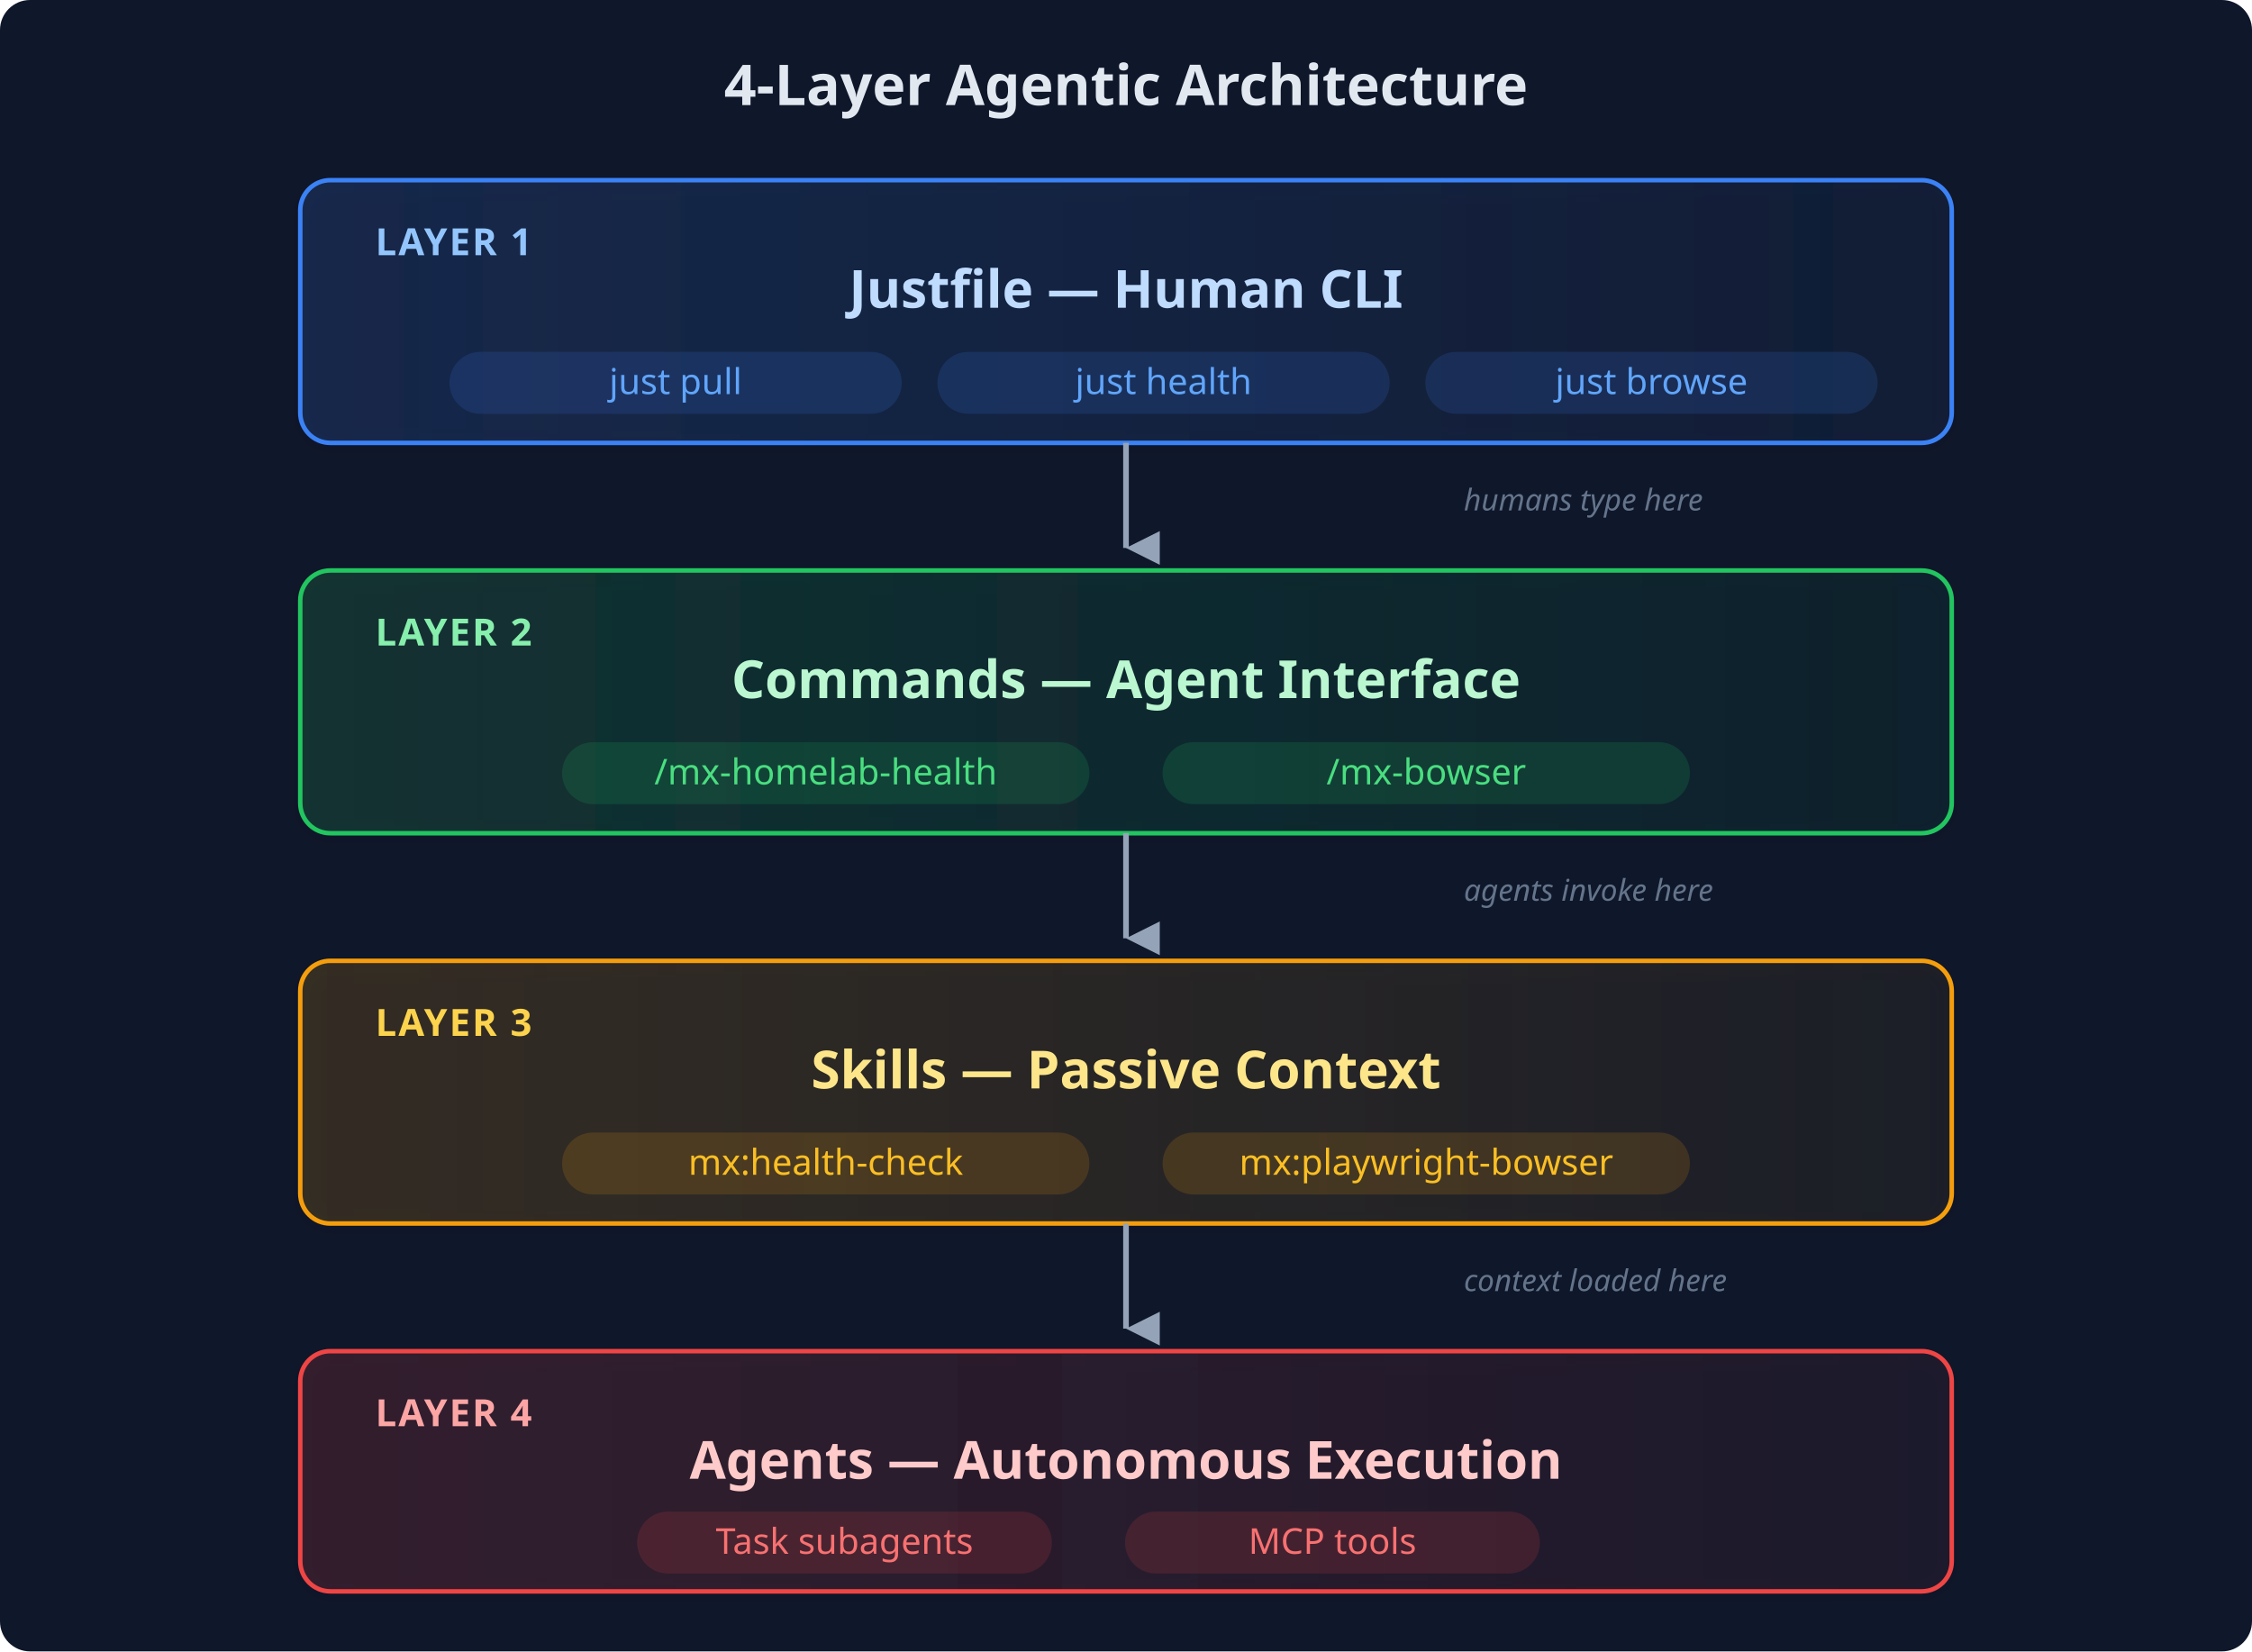
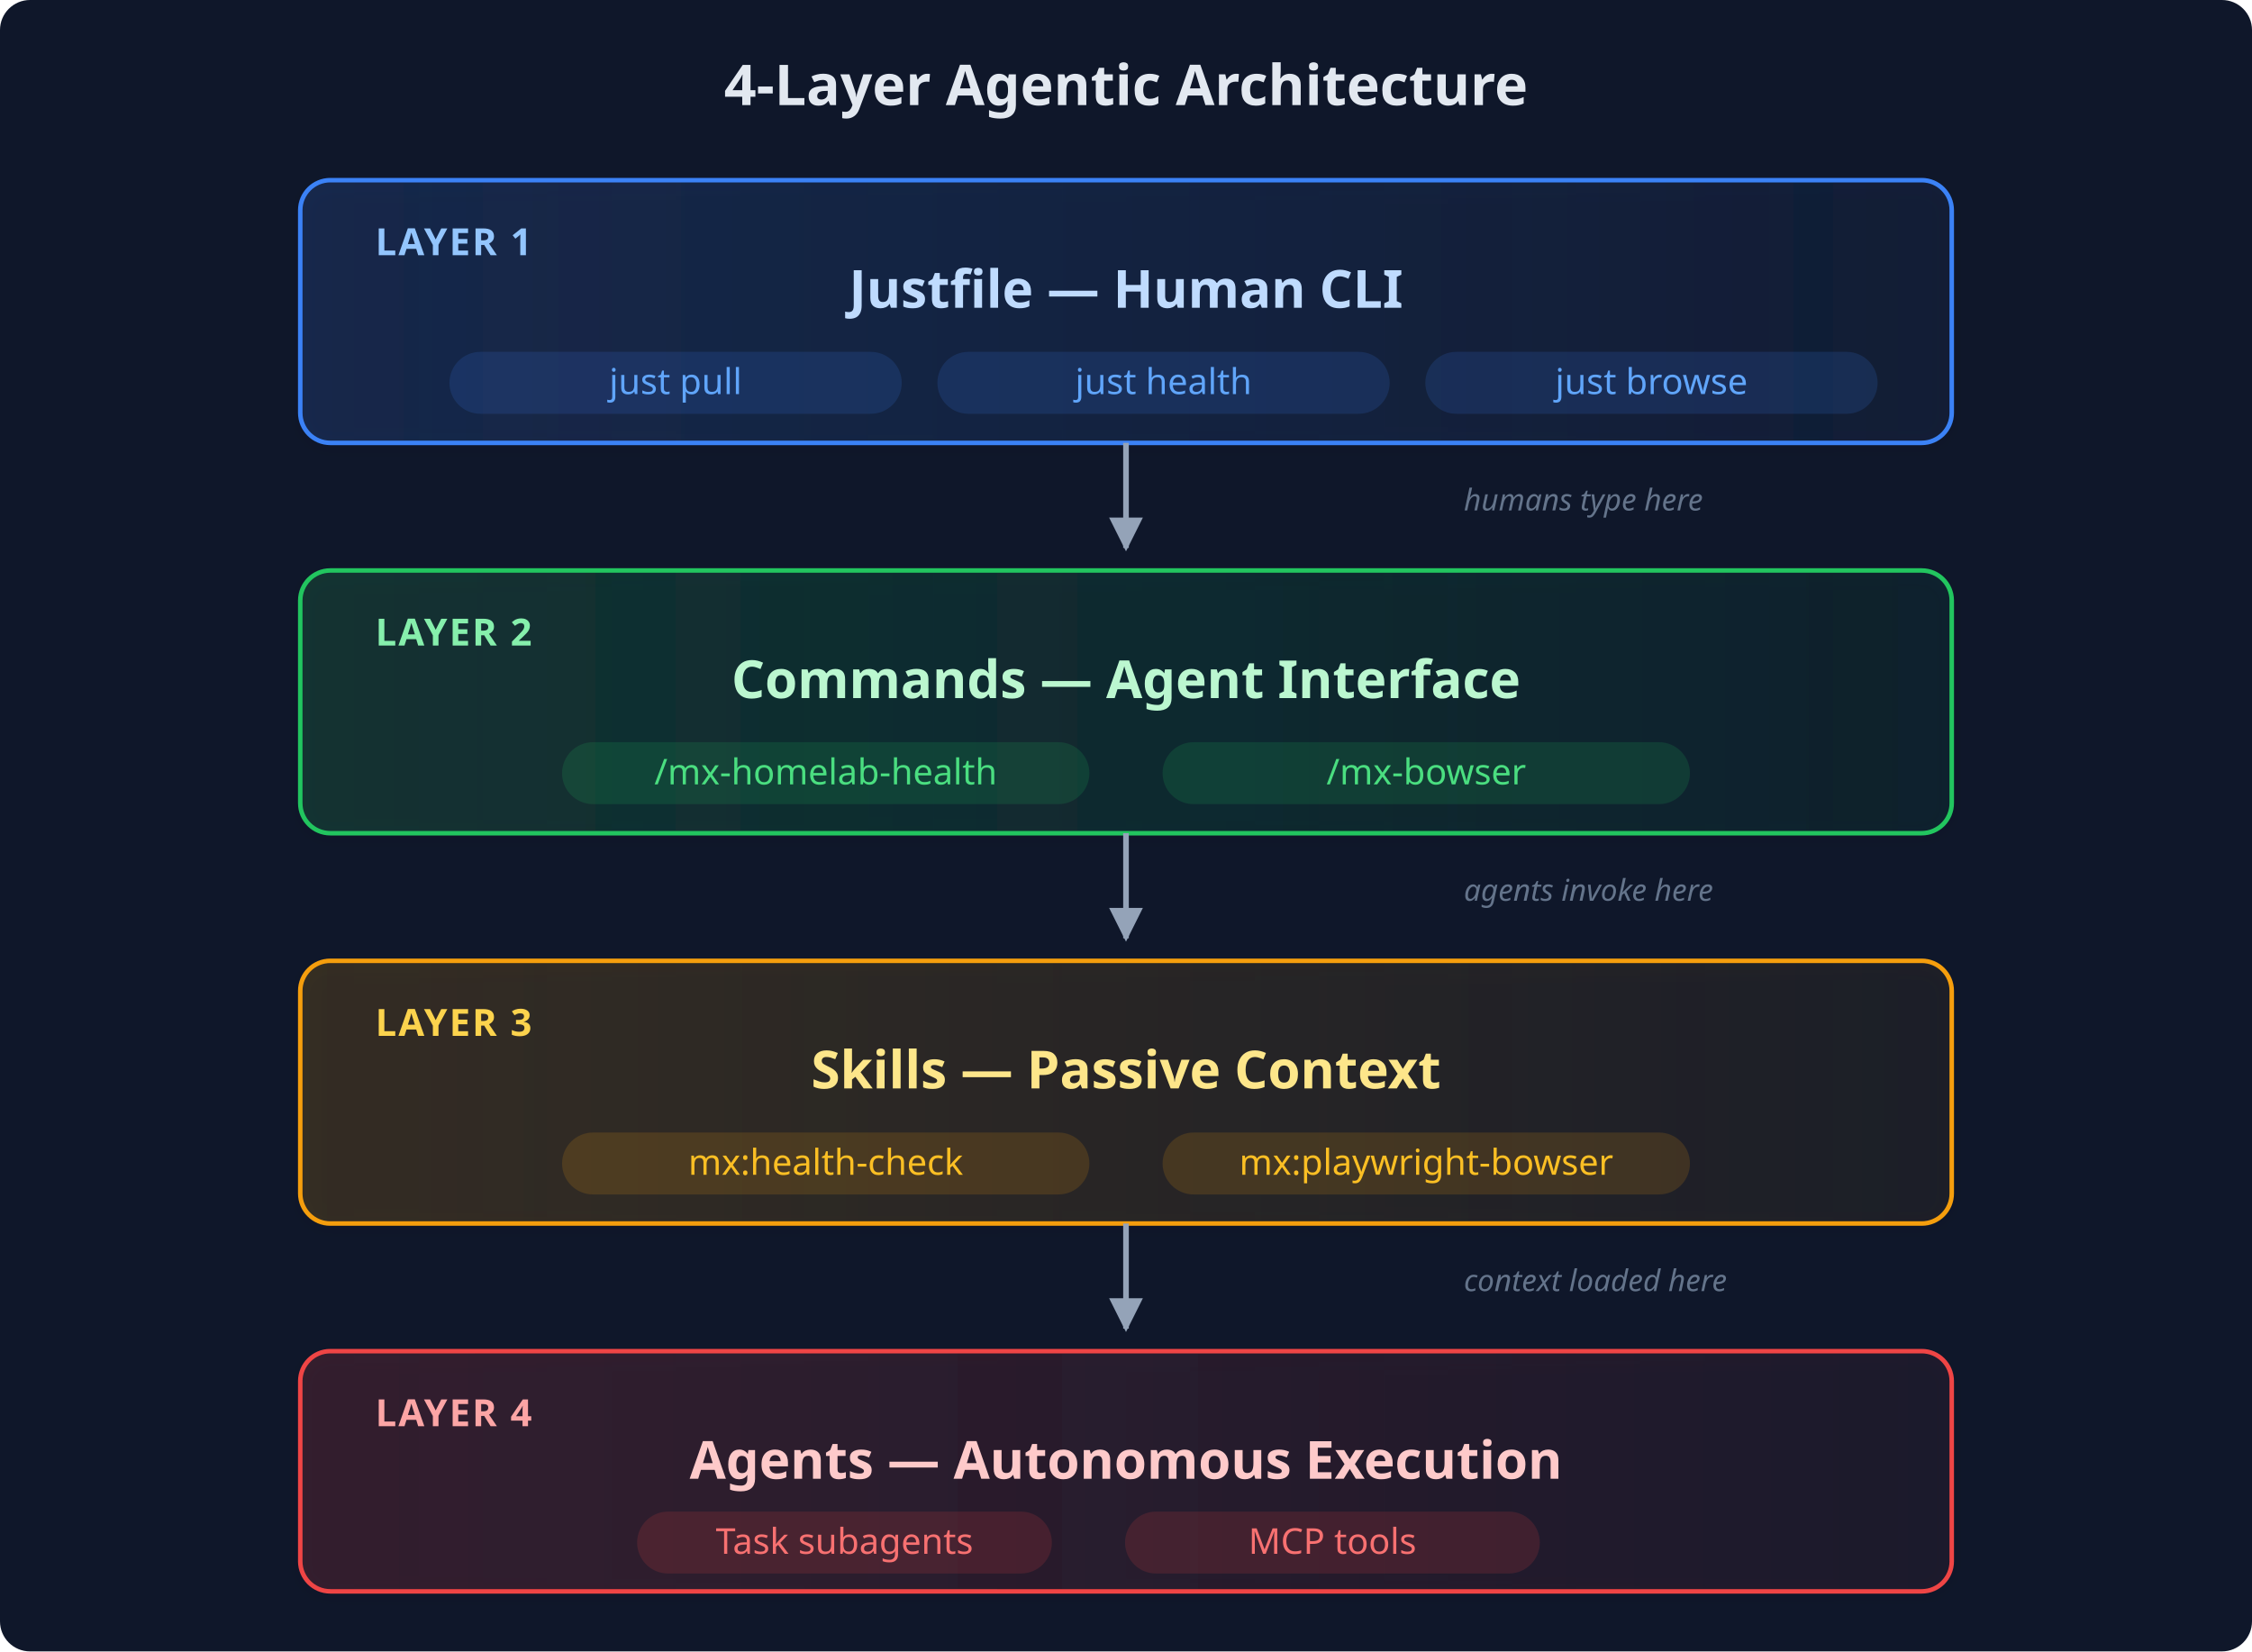
<svg xmlns="http://www.w3.org/2000/svg" viewBox="0 0 600 440" font-family="'Segoe UI', system-ui, -apple-system, sans-serif">
  <defs>
    <linearGradient id="l1Grad" x1="0%" y1="0%" x2="100%" y2="0%">
      <stop offset="0%" style="stop-color:#3b82f6;stop-opacity:0.15" />
      <stop offset="100%" style="stop-color:#3b82f6;stop-opacity:0.05" />
    </linearGradient>
    <linearGradient id="l2Grad" x1="0%" y1="0%" x2="100%" y2="0%">
      <stop offset="0%" style="stop-color:#22c55e;stop-opacity:0.15" />
      <stop offset="100%" style="stop-color:#22c55e;stop-opacity:0.05" />
    </linearGradient>
    <linearGradient id="l3Grad" x1="0%" y1="0%" x2="100%" y2="0%">
      <stop offset="0%" style="stop-color:#f59e0b;stop-opacity:0.15" />
      <stop offset="100%" style="stop-color:#f59e0b;stop-opacity:0.05" />
    </linearGradient>
    <linearGradient id="l4Grad" x1="0%" y1="0%" x2="100%" y2="0%">
      <stop offset="0%" style="stop-color:#ef4444;stop-opacity:0.15" />
      <stop offset="100%" style="stop-color:#ef4444;stop-opacity:0.05" />
    </linearGradient>
    <filter id="shadow" x="-2%" y="-2%" width="104%" height="108%">
      <feDropShadow dx="0" dy="1" stdDeviation="2" flood-opacity="0.12" />
    </filter>
-     <marker id="arrowDown" viewBox="0 0 10 10" refX="5" refY="10" markerWidth="6" markerHeight="6" orient="auto">
-       <path d="M 0 0 L 10 0 L 5 10 z" fill="#94a3b8" />
+     <marker id="arrowDown" viewBox="0 0 10 10" refX="9" refY="5" markerWidth="6" markerHeight="6" orient="auto">
+       <path d="M 0 0 L 10 5 L 0 10 z" fill="#94a3b8" />
    </marker>
  </defs>
  <rect width="600" height="440" rx="8" fill="#0f172a" />
  <text x="300" y="28" text-anchor="middle" fill="#e2e8f0" font-size="15" font-weight="600">4-Layer Agentic Architecture</text>
  <rect x="80" y="48" width="440" height="70" rx="8" fill="url(#l1Grad)" stroke="#3b82f6" stroke-width="1.2" filter="url(#shadow)" />
  <text x="100" y="68" fill="#93c5fd" font-size="10" font-weight="600" letter-spacing="0.5">LAYER 1</text>
  <text x="300" y="82" text-anchor="middle" fill="#bfdbfe" font-size="14" font-weight="600">Justfile — Human CLI</text>
  <rect x="120" y="94" width="120" height="16" rx="8" fill="#3b82f6" opacity="0.15" stroke="#3b82f6" stroke-width="0.5" />
  <text x="180" y="105" text-anchor="middle" fill="#60a5fa" font-size="9.5">just pull</text>
  <rect x="250" y="94" width="120" height="16" rx="8" fill="#3b82f6" opacity="0.15" stroke="#3b82f6" stroke-width="0.5" />
  <text x="310" y="105" text-anchor="middle" fill="#60a5fa" font-size="9.5">just health</text>
  <rect x="380" y="94" width="120" height="16" rx="8" fill="#3b82f6" opacity="0.15" stroke="#3b82f6" stroke-width="0.5" />
  <text x="440" y="105" text-anchor="middle" fill="#60a5fa" font-size="9.5">just browse</text>
  <line x1="300" y1="118" x2="300" y2="146" stroke="#94a3b8" stroke-width="1.5" marker-end="url(#arrowDown)" />
  <text x="390" y="136" fill="#64748b" font-size="8" font-style="italic">humans type here</text>
  <rect x="80" y="152" width="440" height="70" rx="8" fill="url(#l2Grad)" stroke="#22c55e" stroke-width="1.2" filter="url(#shadow)" />
  <text x="100" y="172" fill="#86efac" font-size="10" font-weight="600" letter-spacing="0.5">LAYER 2</text>
  <text x="300" y="186" text-anchor="middle" fill="#bbf7d0" font-size="14" font-weight="600">Commands — Agent Interface</text>
  <rect x="150" y="198" width="140" height="16" rx="8" fill="#22c55e" opacity="0.15" stroke="#22c55e" stroke-width="0.5" />
  <text x="220" y="209" text-anchor="middle" fill="#4ade80" font-size="9.5">/mx-homelab-health</text>
  <rect x="310" y="198" width="140" height="16" rx="8" fill="#22c55e" opacity="0.15" stroke="#22c55e" stroke-width="0.5" />
  <text x="380" y="209" text-anchor="middle" fill="#4ade80" font-size="9.5">/mx-bowser</text>
  <line x1="300" y1="222" x2="300" y2="250" stroke="#94a3b8" stroke-width="1.5" marker-end="url(#arrowDown)" />
  <text x="390" y="240" fill="#64748b" font-size="8" font-style="italic">agents invoke here</text>
  <rect x="80" y="256" width="440" height="70" rx="8" fill="url(#l3Grad)" stroke="#f59e0b" stroke-width="1.2" filter="url(#shadow)" />
  <text x="100" y="276" fill="#fcd34d" font-size="10" font-weight="600" letter-spacing="0.5">LAYER 3</text>
  <text x="300" y="290" text-anchor="middle" fill="#fde68a" font-size="14" font-weight="600">Skills — Passive Context</text>
  <rect x="150" y="302" width="140" height="16" rx="8" fill="#f59e0b" opacity="0.15" stroke="#f59e0b" stroke-width="0.5" />
  <text x="220" y="313" text-anchor="middle" fill="#fbbf24" font-size="9.5">mx:health-check</text>
  <rect x="310" y="302" width="140" height="16" rx="8" fill="#f59e0b" opacity="0.15" stroke="#f59e0b" stroke-width="0.5" />
  <text x="380" y="313" text-anchor="middle" fill="#fbbf24" font-size="9.5">mx:playwright-bowser</text>
  <line x1="300" y1="326" x2="300" y2="354" stroke="#94a3b8" stroke-width="1.5" marker-end="url(#arrowDown)" />
  <text x="390" y="344" fill="#64748b" font-size="8" font-style="italic">context loaded here</text>
  <rect x="80" y="360" width="440" height="64" rx="8" fill="url(#l4Grad)" stroke="#ef4444" stroke-width="1.2" filter="url(#shadow)" />
  <text x="100" y="380" fill="#fca5a5" font-size="10" font-weight="600" letter-spacing="0.5">LAYER 4</text>
  <text x="300" y="394" text-anchor="middle" fill="#fecaca" font-size="14" font-weight="600">Agents — Autonomous Execution</text>
  <rect x="170" y="403" width="110" height="16" rx="8" fill="#ef4444" opacity="0.15" stroke="#ef4444" stroke-width="0.5" />
  <text x="225" y="414" text-anchor="middle" fill="#f87171" font-size="9.5">Task subagents</text>
  <rect x="300" y="403" width="110" height="16" rx="8" fill="#ef4444" opacity="0.15" stroke="#ef4444" stroke-width="0.5" />
  <text x="355" y="414" text-anchor="middle" fill="#f87171" font-size="9.5">MCP tools</text>
</svg>
